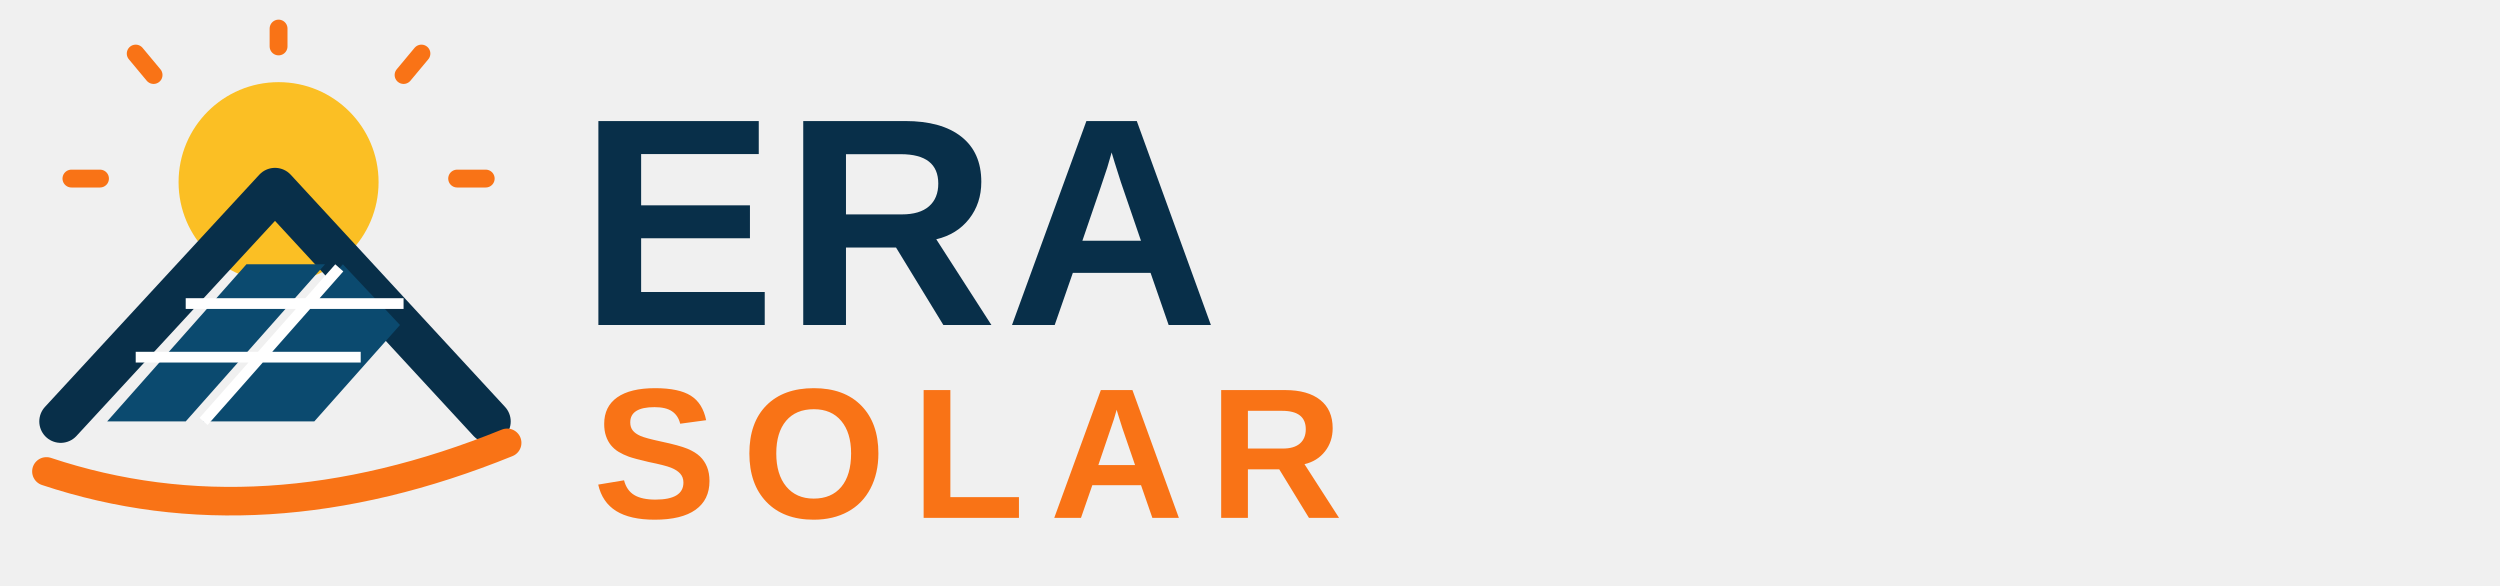
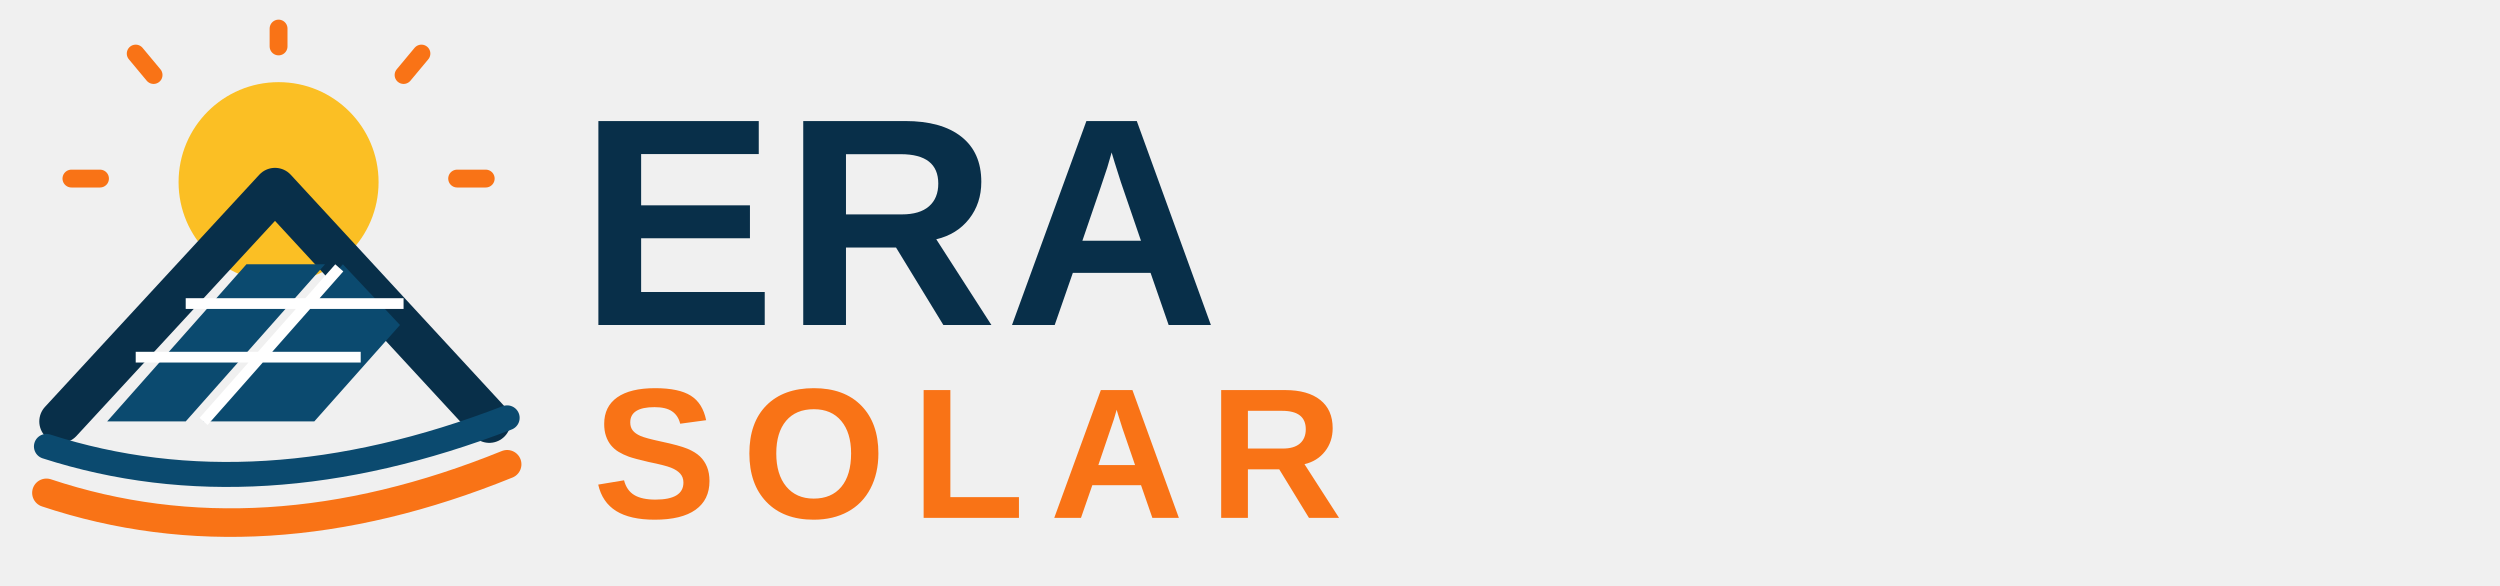
<svg xmlns="http://www.w3.org/2000/svg" viewBox="0 0 700 164" role="img" aria-label="ERA Solar">
  <g transform="translate(8,8)">
    <circle cx="70" cy="43" r="28" fill="#FBBF24" />
    <g stroke="#F97316" stroke-width="5" stroke-linecap="round">
      <path d="M70 5V0 M35 13L30 7 M105 13L110 7 M20 42H12 M120 42H128" />
    </g>
    <path d="M9 110L69 45L129 110" fill="none" stroke="#082F49" stroke-width="12" stroke-linecap="round" stroke-linejoin="round" />
    <path d="M22 110L61 66L83 66L44 110Z" fill="#0B4A6F" />
    <path d="M49 110L88 66L104 83L80 110Z" fill="#0B4A6F" />
    <path d="M30 92H93 M44 77H105 M49 110L87 67" stroke="#fff" stroke-width="3" />
-     <path d="M5 124Q65 144 134 116" fill="none" stroke="#F97316" stroke-width="8" stroke-linecap="round" />
+     <path d="M5 117Q64 136 134 109" fill="none" stroke="#0B4A6F" stroke-width="7" stroke-linecap="round" />
+     <path d="M5 130Q65 150 134 122" fill="none" stroke="#F97316" stroke-width="8" stroke-linecap="round" />
  </g>
  <text x="162" y="91" font-family="Arial,DejaVu Sans,sans-serif" font-size="83" font-weight="800" letter-spacing="2" fill="#082F49">ERA</text>
  <text x="166" y="145" font-family="Arial,DejaVu Sans,sans-serif" font-size="52" font-weight="800" letter-spacing="7" fill="#F97316">SOLAR</text>
</svg>
